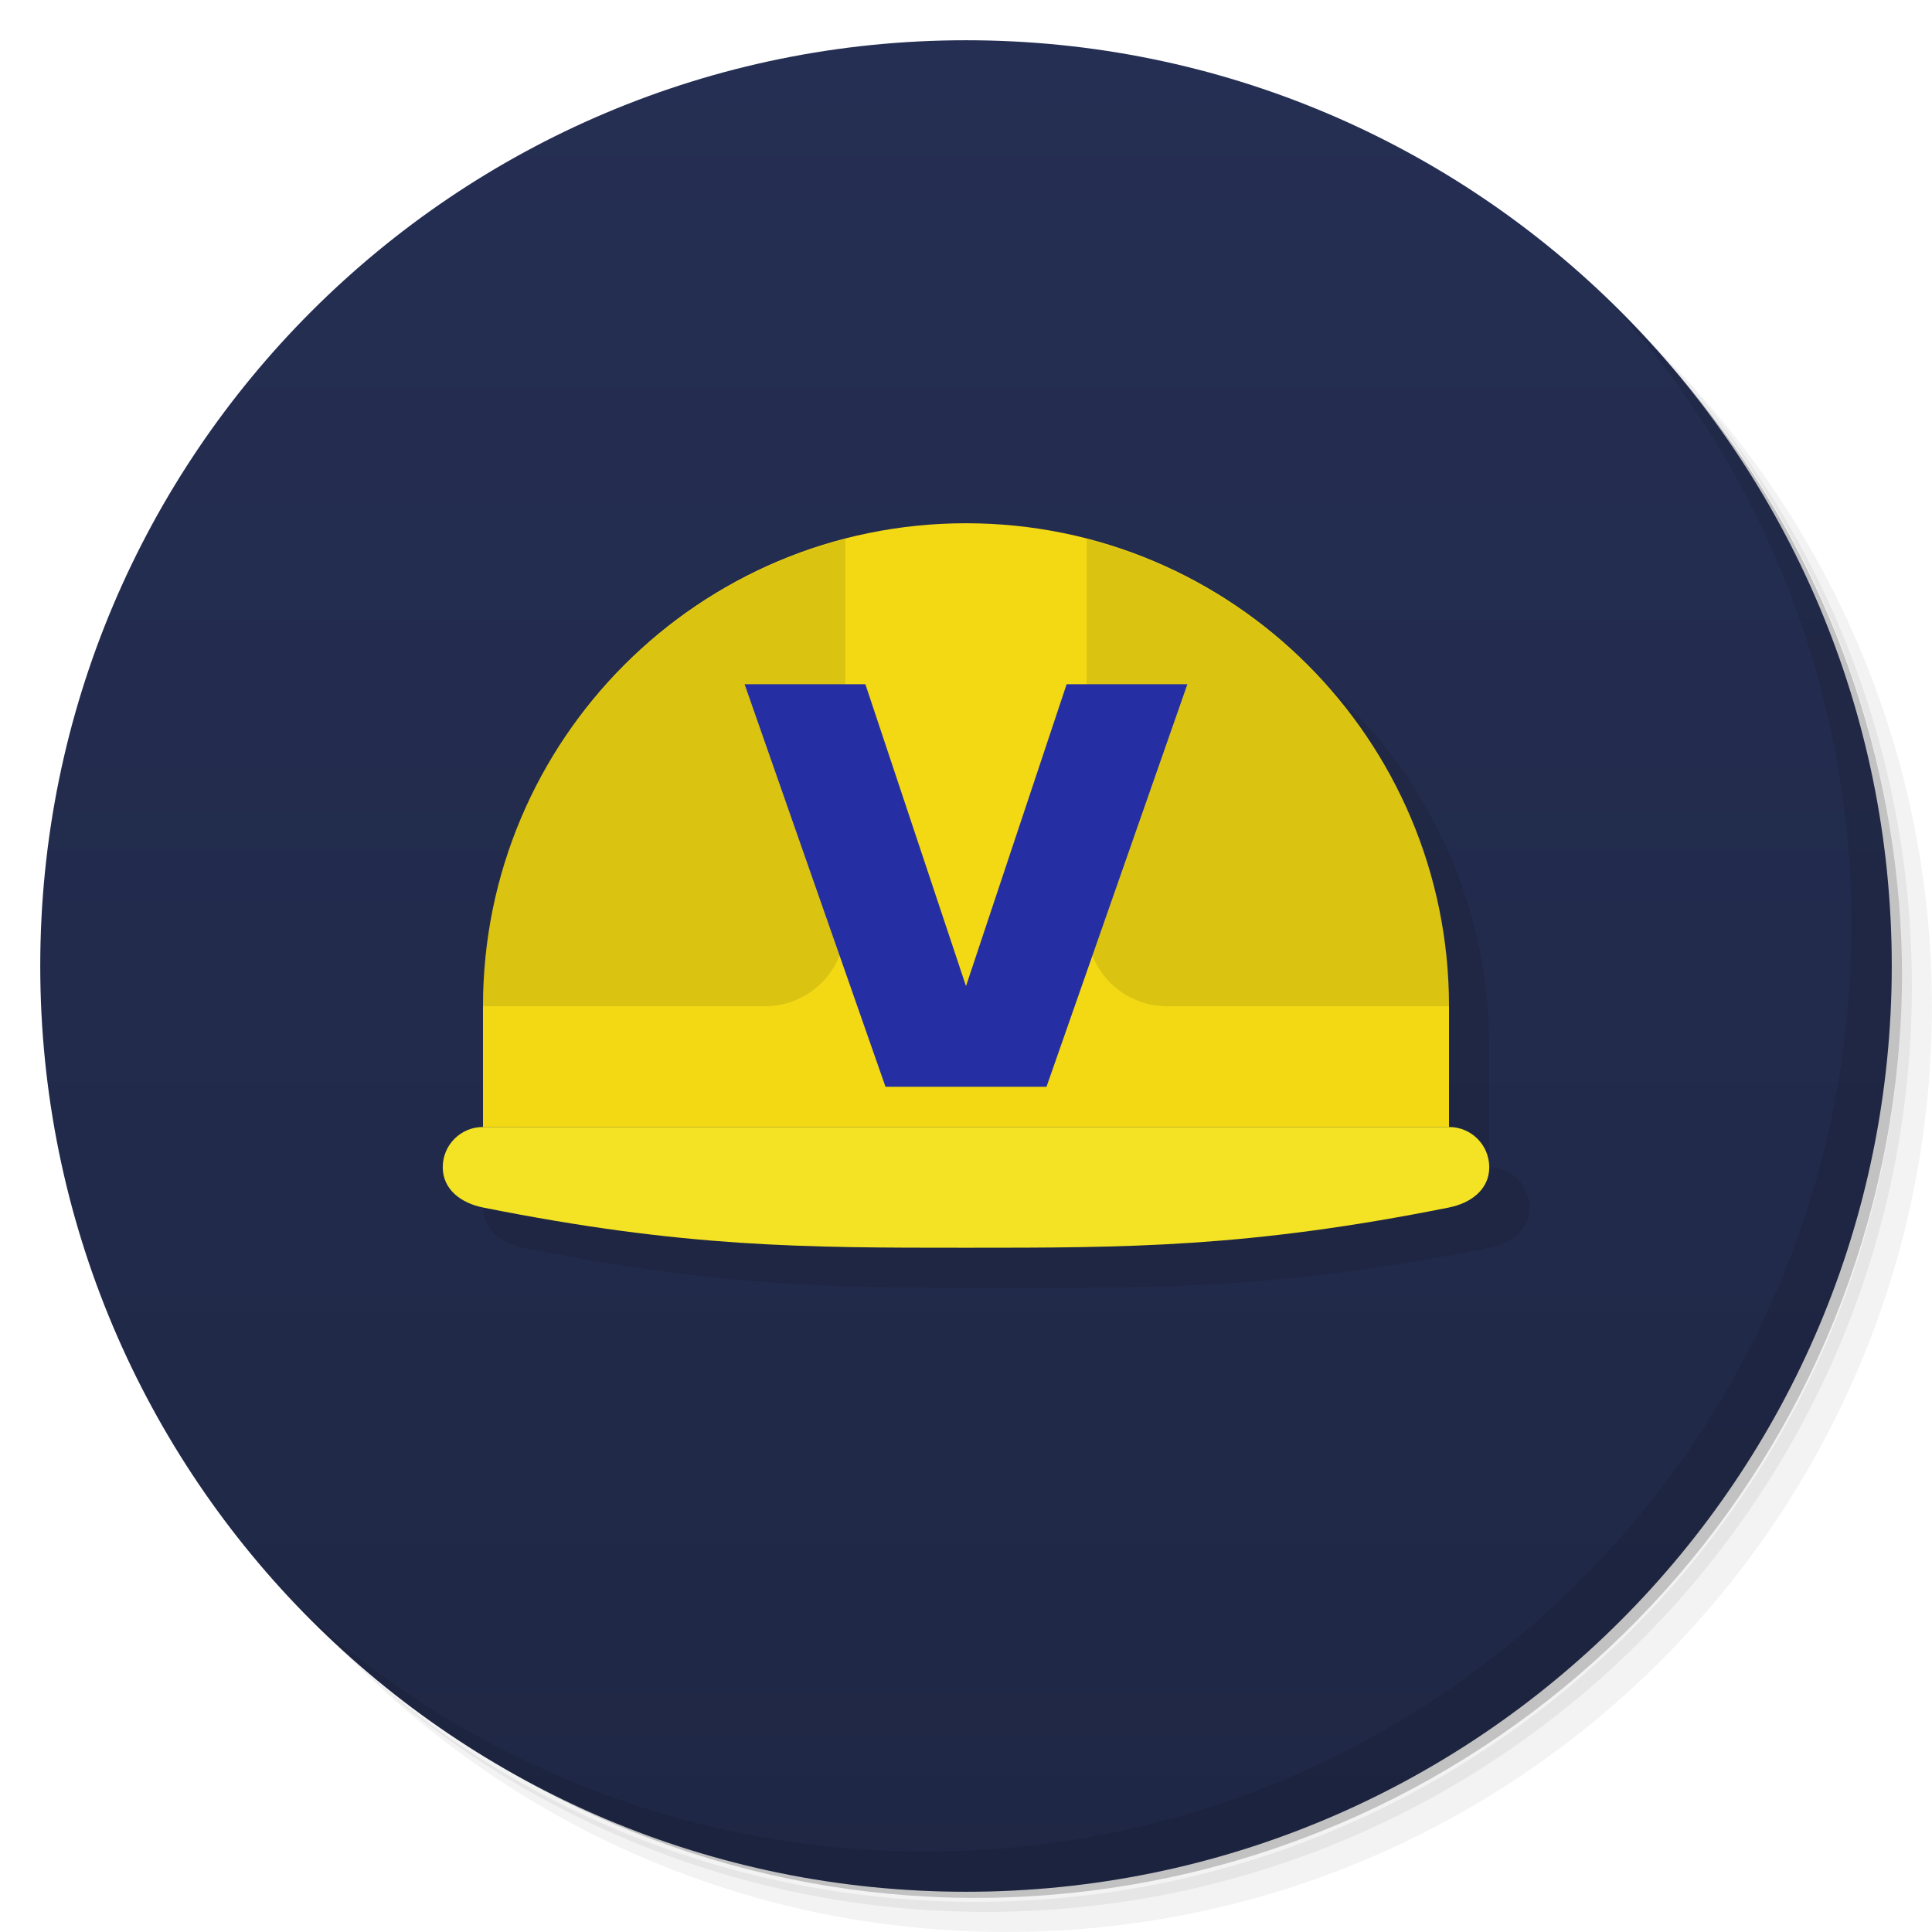
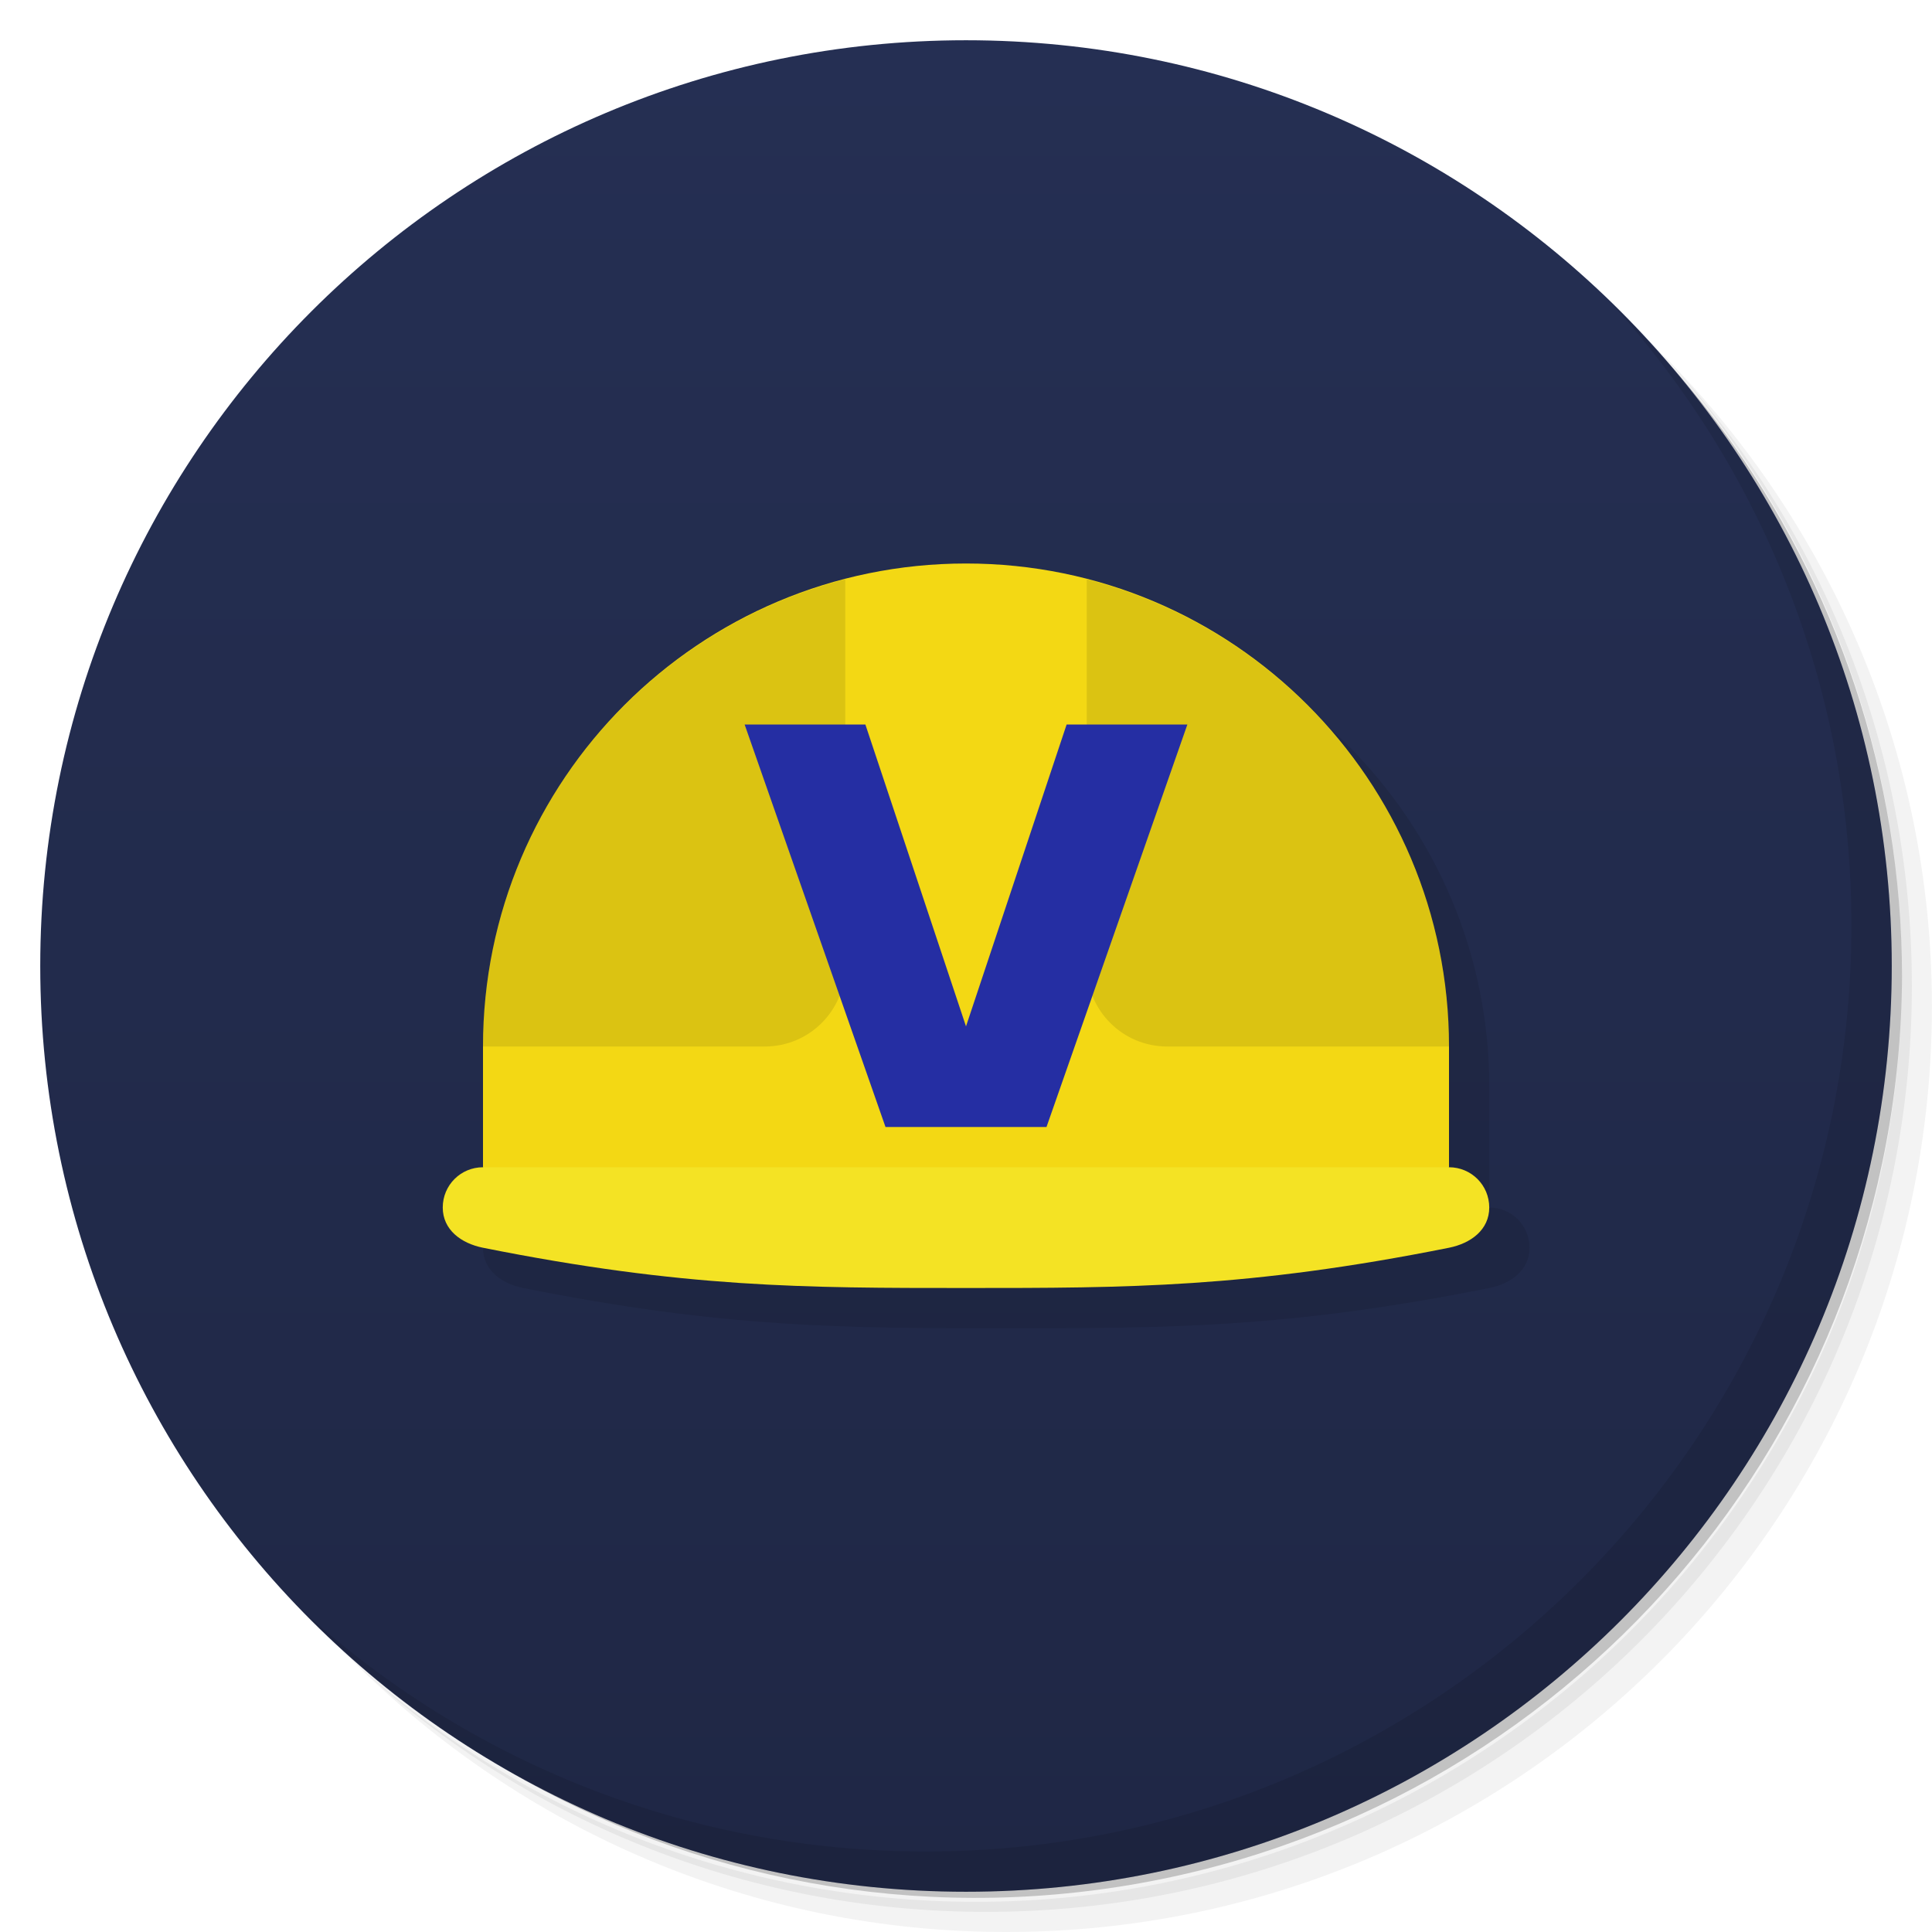
- <svg xmlns="http://www.w3.org/2000/svg" viewBox="0 0 48 48">
+ <svg xmlns="http://www.w3.org/2000/svg" version="1.1" viewBox="0 0 48 48">
  <defs>
-     <linearGradient id="linearGradient3764" x1="1" x2="47" gradientUnits="userSpaceOnUse" gradientTransform="matrix(0,-1,1,0,-1.5e-6,48)">
-       <stop style="stop-color:#1f2745;stop-opacity:1" />
-       <stop offset="1" style="stop-color:#252f53;stop-opacity:1" />
+     <linearGradient id="linearGradient3764" x1="1" x2="47" gradientTransform="matrix(0 -1 1 0 -1.5e-6 48)" gradientUnits="userSpaceOnUse">
+       <stop style="stop-color:#1f2745" offset="0" />
+       <stop style="stop-color:#252f53" offset="1" />
    </linearGradient>
  </defs>
-   <g>
-     <path d="m 36.31 5 c 5.859 4.062 9.688 10.831 9.688 18.5 c 0 12.426 -10.07 22.5 -22.5 22.5 c -7.669 0 -14.438 -3.828 -18.5 -9.688 c 1.037 1.822 2.306 3.499 3.781 4.969 c 4.085 3.712 9.514 5.969 15.469 5.969 c 12.703 0 23 -10.298 23 -23 c 0 -5.954 -2.256 -11.384 -5.969 -15.469 c -1.469 -1.475 -3.147 -2.744 -4.969 -3.781 z m 4.969 3.781 c 3.854 4.113 6.219 9.637 6.219 15.719 c 0 12.703 -10.297 23 -23 23 c -6.081 0 -11.606 -2.364 -15.719 -6.219 c 4.16 4.144 9.883 6.719 16.219 6.719 c 12.703 0 23 -10.298 23 -23 c 0 -6.335 -2.575 -12.06 -6.719 -16.219 z" style="opacity:0.05" />
-     <path d="m 41.28 8.781 c 3.712 4.085 5.969 9.514 5.969 15.469 c 0 12.703 -10.297 23 -23 23 c -5.954 0 -11.384 -2.256 -15.469 -5.969 c 4.113 3.854 9.637 6.219 15.719 6.219 c 12.703 0 23 -10.298 23 -23 c 0 -6.081 -2.364 -11.606 -6.219 -15.719 z" style="opacity:0.1" />
-     <path d="m 31.25 2.375 c 8.615 3.154 14.75 11.417 14.75 21.13 c 0 12.426 -10.07 22.5 -22.5 22.5 c -9.708 0 -17.971 -6.135 -21.12 -14.75 a 23 23 0 0 0 44.875 -7 a 23 23 0 0 0 -16 -21.875 z" style="opacity:0.2" />
-   </g>
-   <g>
-     <path d="m 24 1 c 12.703 0 23 10.297 23 23 c 0 12.703 -10.297 23 -23 23 -12.703 0 -23 -10.297 -23 -23 0 -12.703 10.297 -23 23 -23 z" style="fill:url(#linearGradient3764);fill-opacity:1" />
-   </g>
-   <g>
-     <g>
-       <g transform="translate(1,1)">
-         <g style="opacity:0.1">
-      
-     </g>
-       </g>
-     </g>
-   </g>
-   <g>
-     <g>
-       <g>
-         <path d="m 24 16 l 0 10 l 4 0 l 0 -9.313 c -1.25 -0.445 -2.594 -0.688 -4 -0.688 m -1.313 0.066 c -1.301 0.145 -2.547 0.504 -3.688 1.031 l 0 8.906 l 4 0 l 0 -9.941 c -0.102 0.008 -0.211 -0.012 -0.313 0 m 6.316 1.031 l 0 8.902 l 6.813 0 c -0.672 -3.965 -3.27 -7.27 -6.813 -8.902 m -11 0.5 c -3.03 1.758 -5.207 4.82 -5.816 8.398 l 5.816 0 m 0 -8.398" style="fill:#e6c11e;fill-opacity:1;stroke:none;fill-rule:nonzero" />
-         <path d="m 25 14 c -6.627 0 -12 5.373 -12 12 l 0 3 c -0.554 0 -1 0.446 -1 1 0 0.554 0.457 0.891 1 1 5 1 8 1 12 1 4 0 7 0 12 -1 0.543 -0.109 1 -0.446 1 -1 0 -0.554 -0.446 -1 -1 -1 l 0 -3 c 0 -6.627 -5.373 -12 -12 -12" style="fill:#000;opacity:0.1;fill-opacity:1;stroke:none;fill-rule:nonzero" />
-         <path d="m 24 13 c -6.627 0 -12 5.373 -12 12 l 0 3 24 0 0 -3 c 0 -6.627 -5.373 -12 -12 -12" style="fill:#f3d814;fill-opacity:1;stroke:none;fill-rule:nonzero" />
-         <path d="m 21 13.393 c -5.173 1.334 -9 6.02 -9 11.607 l 7 0 c 1.108 0 2 -0.892 2 -2 l 0 -9.607 z m 6 0 l 0 9.607 c 0 1.108 0.892 2 2 2 l 7 0 c 0 -5.589 -3.827 -10.273 -9 -11.607" style="fill:#000;fill-opacity:0.098;stroke:none;fill-rule:nonzero" />
-       </g>
-     </g>
-   </g>
-   <g>
-     <path d="m 40.03 7.531 c 3.712 4.084 5.969 9.514 5.969 15.469 0 12.703 -10.297 23 -23 23 c -5.954 0 -11.384 -2.256 -15.469 -5.969 4.178 4.291 10.01 6.969 16.469 6.969 c 12.703 0 23 -10.298 23 -23 0 -6.462 -2.677 -12.291 -6.969 -16.469 z" style="opacity:0.1" />
-   </g>
-   <path d="m 12 28 24 0 c 0.554 0 1 0.446 1 1 0 0.554 -0.457 0.891 -1 1 -5 1 -8 1 -12 1 -4 0 -7 0 -12 -1 -0.543 -0.109 -1 -0.446 -1 -1 0 -0.554 0.446 -1 1 -1 z" style="fill:#f4e324;opacity:1;fill-opacity:1;stroke:none" />
-   <path d="m 18.5 17 3 0 2.5 7.5 2.5 -7.5 l 3 0 -3.5 10 -4 0" style="fill:#252ea3;fill-opacity:1;stroke:none;fill-rule:evenodd" />
+   <path d="m36.31 5c5.859 4.062 9.688 10.831 9.688 18.5 0 12.426-10.07 22.5-22.5 22.5-7.669 0-14.438-3.828-18.5-9.688 1.037 1.822 2.306 3.499 3.781 4.969 4.085 3.712 9.514 5.969 15.469 5.969 12.703 0 23-10.298 23-23 0-5.954-2.256-11.384-5.969-15.469-1.469-1.475-3.147-2.744-4.969-3.781zm4.969 3.781c3.854 4.113 6.219 9.637 6.219 15.719 0 12.703-10.297 23-23 23-6.081 0-11.606-2.364-15.719-6.219 4.16 4.144 9.883 6.719 16.219 6.719 12.703 0 23-10.298 23-23 0-6.335-2.575-12.06-6.719-16.219z" style="opacity:.05" />
+   <path d="m41.28 8.781c3.712 4.085 5.969 9.514 5.969 15.469 0 12.703-10.297 23-23 23-5.954 0-11.384-2.256-15.469-5.969 4.113 3.854 9.637 6.219 15.719 6.219 12.703 0 23-10.298 23-23 0-6.081-2.364-11.606-6.219-15.719z" style="opacity:.1" />
+   <path d="m31.25 2.375c8.615 3.154 14.75 11.417 14.75 21.13 0 12.426-10.07 22.5-22.5 22.5-9.708 0-17.971-6.135-21.12-14.75a23 23 0 0 0 44.875 -7 23 23 0 0 0 -16 -21.875z" style="opacity:.2" />
+   <path d="m24 1c12.703 0 23 10.297 23 23s-10.297 23-23 23-23-10.297-23-23 10.297-23 23-23z" style="fill:url(#linearGradient3764)" />
+   <path d="m24 17v10h4v-9.313c-1.25-0.445-2.594-0.688-4-0.688m-1.313 0.066c-1.301 0.145-2.547 0.504-3.688 1.031v8.906h4v-9.941c-0.102 8e-3 -0.211-0.012-0.313 0m6.316 1.031v8.902h6.813c-0.672-3.965-3.27-7.27-6.813-8.902m-11 0.5c-3.03 1.758-5.207 4.82-5.816 8.398h5.816m0-8.398" style="fill:#e6c11e" />
+   <path d="m25 15c-6.627 0-12 5.373-12 12v3c-0.554 0-1 0.446-1 1s0.457 0.891 1 1c5 1 8 1 12 1s7 0 12-1c0.543-0.109 1-0.446 1-1s-0.446-1-1-1v-3c0-6.627-5.373-12-12-12" style="opacity:.1" />
+   <path d="m24 14c-6.627 0-12 5.373-12 12v3c2 2 22 2 24 0v-3c0-6.627-5.373-12-12-12" style="fill:#f3d814" />
+   <path d="m21 14.393c-5.173 1.334-9 6.02-9 11.607h7c1.108 0 2-0.892 2-2zm6 0v9.607c0 1.108 0.892 2 2 2h7c0-5.589-3.827-10.273-9-11.607" style="fill-opacity:.098" />
+   <path d="m40.03 7.531c3.712 4.084 5.969 9.514 5.969 15.469 0 12.703-10.297 23-23 23-5.954 0-11.384-2.256-15.469-5.969 4.178 4.291 10.01 6.969 16.469 6.969 12.703 0 23-10.298 23-23 0-6.462-2.677-12.291-6.969-16.469z" style="opacity:.1" />
+   <path d="m12 29h24c0.554 0 1 0.446 1 1s-0.457 0.891-1 1c-5 1-8 1-12 1s-7 0-12-1c-0.543-0.109-1-0.446-1-1s0.446-1 1-1z" style="fill:#f4e324" />
+   <path d="m18.5 18h3l2.5 7.5 2.5-7.5h3l-3.5 10h-4" style="fill-rule:evenodd;fill:#252ea3" />
</svg>
